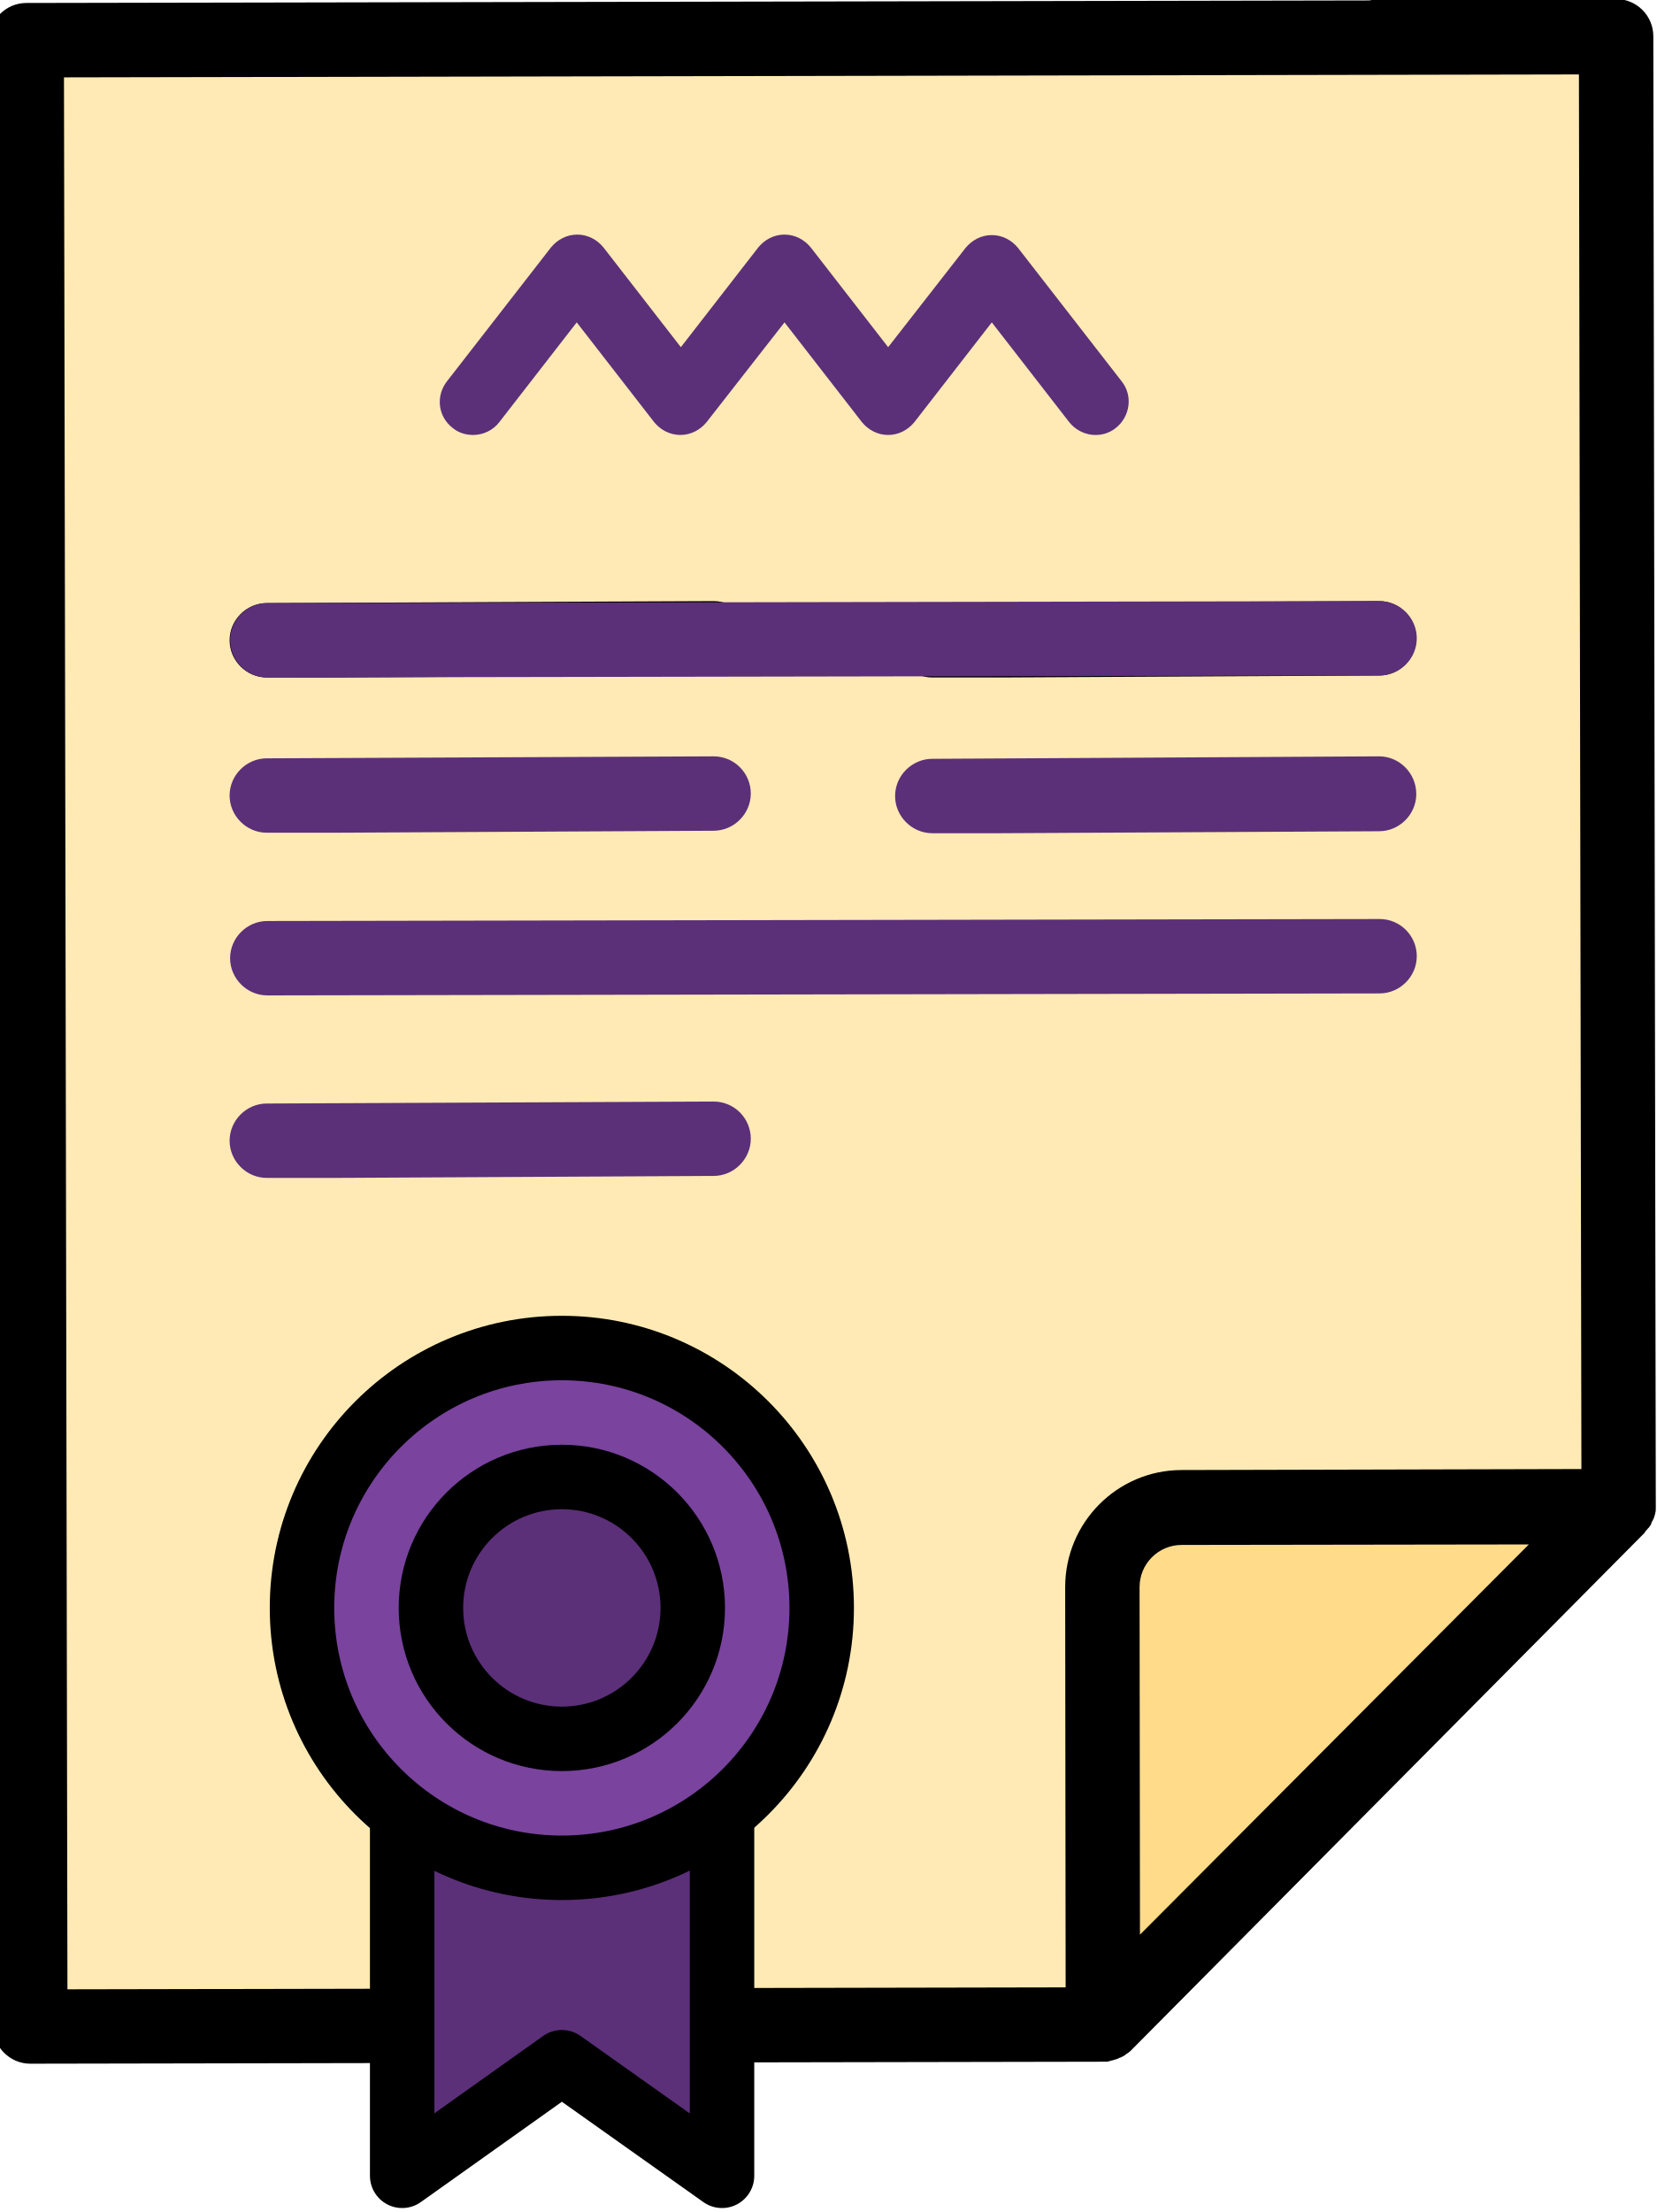
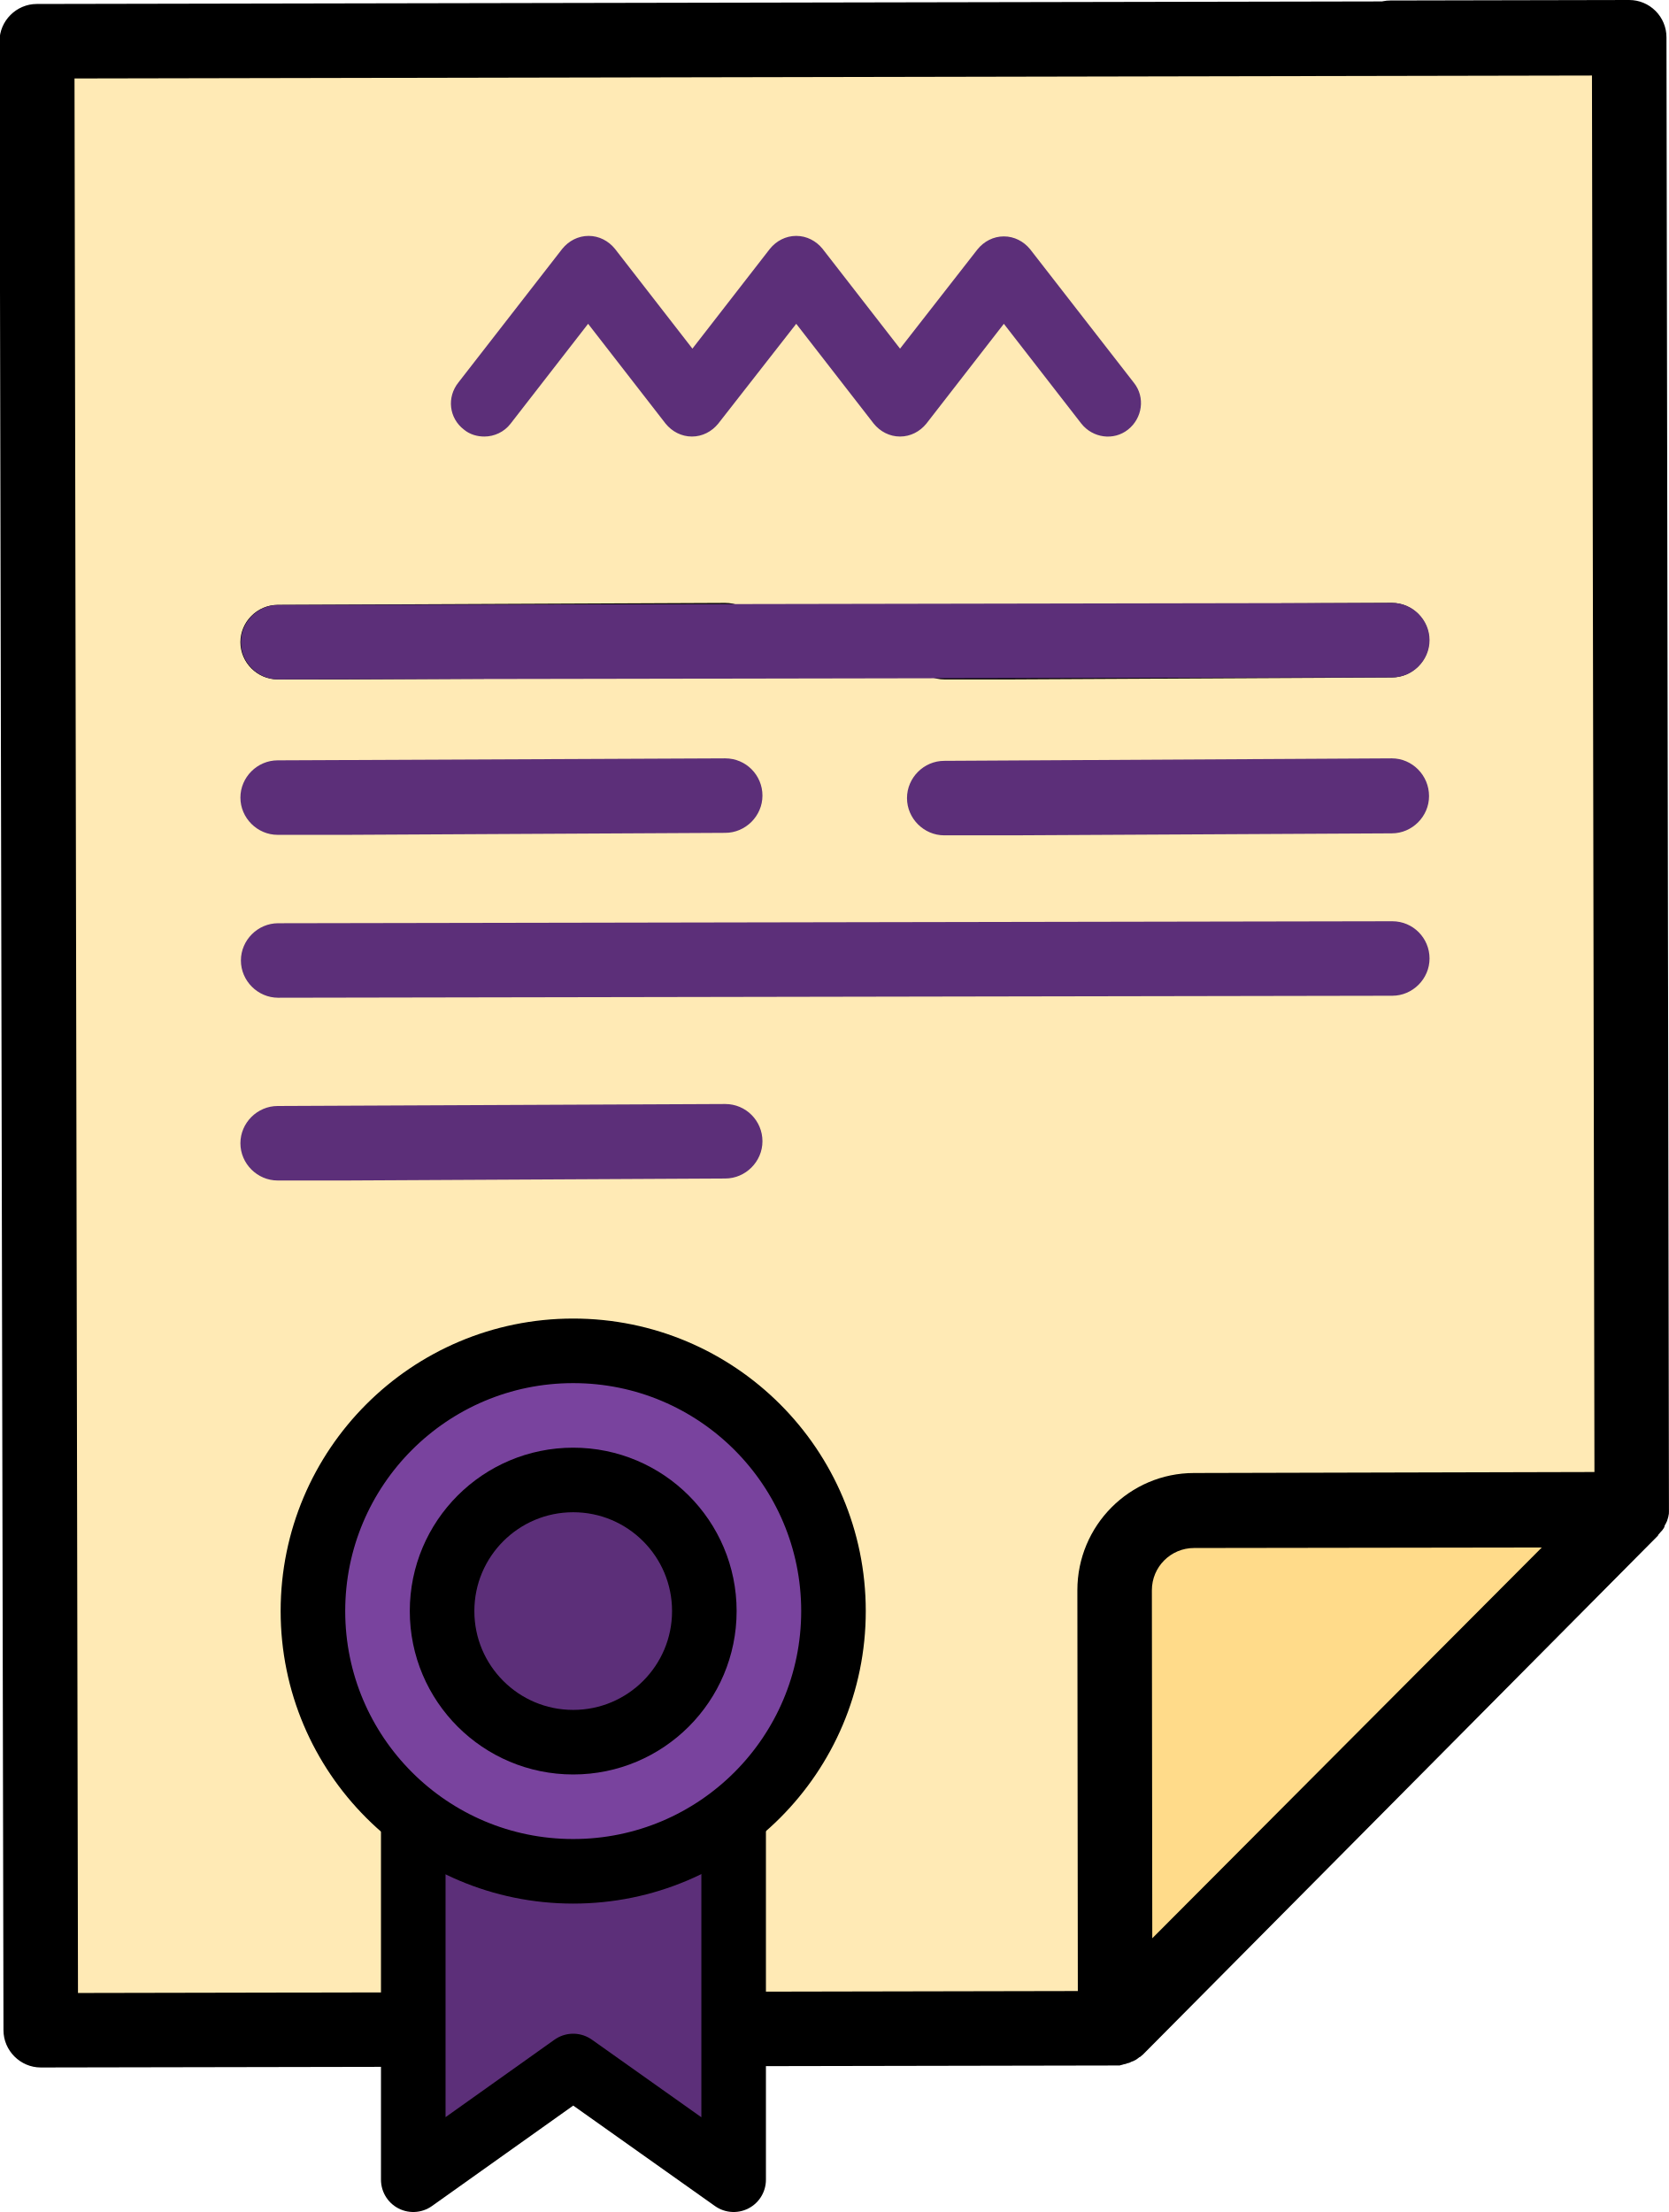
- <svg xmlns="http://www.w3.org/2000/svg" version="1.1" id="Layer_1" x="0px" y="0px" viewBox="-165 193 334 446" style="enable-background:new -255 129 512 512;" xml:space="preserve">
-   <style type="text/css">
- 	.st0{fill:#FFEAB5;}
- 	.st1{fill:#FFDB8A;}
- 	.st2{fill:#5C2F79;}
- 	.st3{fill:#5C2F79;stroke:#000000;stroke-width:13;stroke-linecap:round;stroke-linejoin:round;stroke-miterlimit:10;}
- 	.st4{fill:#79439E;stroke:#000000;stroke-width:13;stroke-miterlimit:10;}
- </style>
-   <polyline class="st0" points="112.6,200.4 160.7,200.3 161.2,496.1 57.5,601 -159,601.4 -159.8,200.9 157.5,200.8 " />
-   <polygon class="st1" points="110,550 62.7,598 62.7,501.1 158,501.1 " />
-   <path d="M168.4,200.3c0-2-0.8-3.9-2.2-5.3c-1.4-1.4-3.3-2.2-5.3-2.2c0,0,0,0,0,0l-48.1,0.1c-4.1,0-7.5,3.4-7.5,7.5  c0,4.1,3.4,7.5,7.5,7.5c0,0,0,0,0,0l40.6-0.1l0.5,281.4l-80.6,0.2c-13,0-23.5,10.6-23.5,23.6l0.1,86.6c0,4.1,3.4,7.5,7.5,7.5  c0,0,0,0,0,0c4.1,0,7.5-3.4,7.5-7.5l-0.1-86.6c0-4.7,3.8-8.5,8.5-8.5l70-0.1l-89,89.3l-205.7,0.4l-0.7-385.5l309.7-0.6  c4.1,0,7.5-3.4,7.5-7.5c0-4.1-3.4-7-7.5-7c0,0,0-0.5,0-0.5l-317.3,0.6c-4.1,0-7.5,3.4-7.5,7.5l0.8,400.5c0,4.1,3.4,7.5,7.5,7.5  c0,0,0,0,0,0l216.3-0.4c0.1,0,0.1,0,0.2,0c0.2,0,0.4,0,0.6,0c0.1,0,0.2,0,0.4-0.1c0.1,0,0.2,0,0.4-0.1c0.1,0,0.3-0.1,0.4-0.1  c0.1,0,0.2,0,0.3-0.1c0.1,0,0.3-0.1,0.4-0.1c0.1,0,0.2-0.1,0.3-0.1c0.1-0.1,0.2-0.1,0.4-0.2c0.1,0,0.2-0.1,0.3-0.1  c0.1-0.1,0.2-0.1,0.4-0.2c0.1-0.1,0.2-0.1,0.3-0.2c0.1-0.1,0.3-0.2,0.4-0.3c0.1-0.1,0.1-0.1,0.2-0.1c0.2-0.2,0.4-0.3,0.6-0.5  L166.7,502c0,0,0,0,0-0.1c0.2-0.2,0.4-0.5,0.6-0.7c0.1-0.1,0.1-0.1,0.2-0.2c0.2-0.3,0.4-0.5,0.5-0.8c0,0,0-0.1,0-0.1  c0.1-0.3,0.3-0.5,0.4-0.8c0-0.1,0.1-0.1,0.1-0.2c0.1-0.3,0.2-0.6,0.3-1c0,0,0,0,0-0.1c0.1-0.3,0.1-0.6,0.1-0.9c0-0.1,0-0.2,0-0.3  c0-0.1,0-0.2,0-0.2L168.4,200.3z" />
-   <path d="M113.1,314.2C113.1,314.2,113.1,314.2,113.1,314.2L23,314.6c-4.1,0-7.5,3.4-7.5,7.5c0,4.1,3.4,7.5,7.5,7.5  c0,0,13.8,0,13.8,0l76.3-0.4c4.1,0,7.5-3.4,7.5-7.5C120.6,317.6,117.2,314.2,113.1,314.2z" />
-   <path d="M-21.1,314.2C-21.1,314.2-21.1,314.2-21.1,314.2l-90.1,0.4c-4.1,0-7.5,3.4-7.5,7.5c0,4.1,3.4,7.5,7.5,7.5c0,0,13.8,0,13.8,0  l76.3-0.4c4.1,0,7.5-3.4,7.5-7.5C-13.6,317.6-16.9,314.2-21.1,314.2z" />
-   <path class="st2" d="M113.1,345.5C113.1,345.5,113.1,345.5,113.1,345.5L23,346c-4.1,0-7.5,3.4-7.5,7.5c0,4.1,3.4,7.5,7.5,7.5  c0,0,13.8,0,13.8,0l76.3-0.4c4.1,0,7.5-3.4,7.5-7.5C120.6,348.9,117.2,345.5,113.1,345.5z" />
-   <path class="st2" d="M-21.1,345.5C-21.1,345.5-21.1,345.5-21.1,345.5l-90.1,0.4c-4.1,0-7.5,3.4-7.5,7.5c0,4.1,3.4,7.5,7.5,7.5  c0,0,13.8,0,13.8,0l76.3-0.4c4.1,0,7.5-3.4,7.5-7.5C-13.6,348.9-16.9,345.5-21.1,345.5z" />
-   <path class="st2" d="M-21.1,415.1C-21.1,415.1-21.1,415.1-21.1,415.1l-90.1,0.4c-4.1,0-7.5,3.4-7.5,7.5c0,4.1,3.4,7.5,7.5,7.5  c0,0,13.8,0,13.8,0l76.3-0.4c4.1,0,7.5-3.4,7.5-7.5C-13.6,418.5-16.9,415.1-21.1,415.1z" />
-   <path class="st2" d="M113.2,314.2C113.1,314.2,113.1,314.2,113.2,314.2l-224.3,0.4c-4.1,0-7.5,3.4-7.5,7.5c0,4.1,3.4,7.5,7.5,7.5  c0,0,0,0,0,0l224.3-0.4c4.1,0,7.5-3.4,7.5-7.5C120.7,317.6,117.3,314.2,113.2,314.2z" />
-   <path class="st2" d="M113.2,378.3C113.2,378.3,113.2,378.3,113.2,378.3l-224.3,0.4c-4.1,0-7.5,3.4-7.5,7.5c0,4.1,3.4,7.5,7.5,7.5  c0,0,0,0,0,0l224.3-0.4c4.1,0,7.5-3.4,7.5-7.5C120.7,381.7,117.4,378.3,113.2,378.3z" />
-   <path class="st2" d="M-73.7,279.3c1.2,1,2.7,1.4,4.1,1.4c2,0,4-0.9,5.3-2.6l15.6-20.1l15.6,20.1c1.3,1.6,3.2,2.6,5.3,2.6  c2.1,0,4-1,5.3-2.6L-6.8,258l15.6,20.1c1.3,1.6,3.2,2.6,5.3,2.6s4-1,5.3-2.6L35,258l15.6,20.1c2.3,2.9,6.5,3.5,9.4,1.2  c2.9-2.3,3.5-6.5,1.2-9.4l-20.9-26.9c-1.3-1.6-3.2-2.6-5.3-2.6c-2.1,0-4,1-5.3,2.6L14.1,263l-15.6-20.1c-1.3-1.6-3.2-2.6-5.3-2.6  c-2.1,0-4,1-5.3,2.6L-27.7,263l-15.6-20.1c-1.3-1.6-3.2-2.6-5.3-2.6c-2.1,0-4,1-5.3,2.6l-20.9,26.9C-77.2,272.8-76.7,277-73.7,279.3  z" />
-   <polygon class="st3" points="-19.4,631.7 -51.7,608.8 -83.9,631.7 -83.9,527.1 -19.4,527.1 " />
-   <circle class="st4" cx="-51.7" cy="517.2" r="52.4" />
-   <circle class="st3" cx="-51.7" cy="517.2" r="26.4" />
+ <svg xmlns="http://www.w3.org/2000/svg" version="1.1" id="Layer_1" x="0px" y="0px" viewBox="-167.1 192.8 336 445.4" style="enable-background:new -167.1 192.8 336 445.4;" xml:space="preserve">
+   <g>
+     <polyline style="fill:#FFEAB5;" points="112.6,200.4 160.7,200.3 161.2,496.1 57.5,601 -159,601.4 -159.8,200.9 157.5,200.8  " />
+     <polygon style="fill:#FFDB8A;" points="110,550 62.7,598 62.7,501.1 158,501.1  " />
+     <path d="M168.4,200.3c0-2-0.8-3.9-2.2-5.3c-1.4-1.4-3.3-2.2-5.3-2.2c0,0,0,0,0,0l-48.1,0.1c-4.1,0-7.5,3.4-7.5,7.5   c0,4.1,3.4,7.5,7.5,7.5c0,0,0,0,0,0l40.6-0.1l0.5,281.4l-80.6,0.2c-13,0-23.5,10.6-23.5,23.6l0.1,86.6c0,4.1,3.4,7.5,7.5,7.5   c0,0,0,0,0,0c4.1,0,7.5-3.4,7.5-7.5l-0.1-86.6c0-4.7,3.8-8.5,8.5-8.5l70-0.1l-89,89.3l-205.7,0.4l-0.7-385.5l309.7-0.6   c4.1,0,7.5-3.4,7.5-7.5c0-4.1-3.4-7-7.5-7c0,0,0-0.5,0-0.5l-317.3,0.6c-4.1,0-7.5,3.4-7.5,7.5l0.8,400.5c0,4.1,3.4,7.5,7.5,7.5   c0,0,0,0,0,0l216.3-0.4c0.1,0,0.1,0,0.2,0c0.2,0,0.4,0,0.6,0c0.1,0,0.2,0,0.4-0.1c0.1,0,0.2,0,0.4-0.1c0.1,0,0.3-0.1,0.4-0.1   c0.1,0,0.2,0,0.3-0.1c0.1,0,0.3-0.1,0.4-0.1c0.1,0,0.2-0.1,0.3-0.1c0.1-0.1,0.2-0.1,0.4-0.2c0.1,0,0.2-0.1,0.3-0.1   c0.1-0.1,0.2-0.1,0.4-0.2c0.1-0.1,0.2-0.1,0.3-0.2c0.1-0.1,0.3-0.2,0.4-0.3c0.1-0.1,0.1-0.1,0.2-0.1c0.2-0.2,0.4-0.3,0.6-0.5   L166.7,502c0,0,0,0,0-0.1c0.2-0.2,0.4-0.5,0.6-0.7c0.1-0.1,0.1-0.1,0.2-0.2c0.2-0.3,0.4-0.5,0.5-0.8c0,0,0-0.1,0-0.1   c0.1-0.3,0.3-0.5,0.4-0.8c0-0.1,0.1-0.1,0.1-0.2c0.1-0.3,0.2-0.6,0.3-1c0,0,0,0,0-0.1c0.1-0.3,0.1-0.6,0.1-0.9c0-0.1,0-0.2,0-0.3   c0-0.1,0-0.2,0-0.2L168.4,200.3z" />
+     <path d="M113.1,314.2C113.1,314.2,113.1,314.2,113.1,314.2L23,314.6c-4.1,0-7.5,3.4-7.5,7.5c0,4.1,3.4,7.5,7.5,7.5   c0,0,13.8,0,13.8,0l76.3-0.4c4.1,0,7.5-3.4,7.5-7.5C120.6,317.6,117.2,314.2,113.1,314.2z" />
+     <path d="M-21.1,314.2C-21.1,314.2-21.1,314.2-21.1,314.2l-90.1,0.4c-4.1,0-7.5,3.4-7.5,7.5c0,4.1,3.4,7.5,7.5,7.5   c0,0,13.8,0,13.8,0l76.3-0.4c4.1,0,7.5-3.4,7.5-7.5C-13.6,317.6-16.9,314.2-21.1,314.2z" />
+     <path style="fill:#5C2F79;" d="M113.1,345.5C113.1,345.5,113.1,345.5,113.1,345.5L23,346c-4.1,0-7.5,3.4-7.5,7.5   c0,4.1,3.4,7.5,7.5,7.5c0,0,13.8,0,13.8,0l76.3-0.4c4.1,0,7.5-3.4,7.5-7.5C120.6,348.9,117.2,345.5,113.1,345.5z" />
+     <path style="fill:#5C2F79;" d="M-21.1,345.5C-21.1,345.5-21.1,345.5-21.1,345.5l-90.1,0.4c-4.1,0-7.5,3.4-7.5,7.5   c0,4.1,3.4,7.5,7.5,7.5c0,0,13.8,0,13.8,0l76.3-0.4c4.1,0,7.5-3.4,7.5-7.5C-13.6,348.9-16.9,345.5-21.1,345.5z" />
+     <path style="fill:#5C2F79;" d="M-21.1,415.1C-21.1,415.1-21.1,415.1-21.1,415.1l-90.1,0.4c-4.1,0-7.5,3.4-7.5,7.5   c0,4.1,3.4,7.5,7.5,7.5c0,0,13.8,0,13.8,0l76.3-0.4c4.1,0,7.5-3.4,7.5-7.5C-13.6,418.5-16.9,415.1-21.1,415.1z" />
+     <path style="fill:#5C2F79;" d="M113.2,314.2C113.2,314.2,113.1,314.2,113.2,314.2l-224.3,0.4c-4.1,0-7.5,3.4-7.5,7.5   c0,4.1,3.4,7.5,7.5,7.5c0,0,0,0,0,0l224.3-0.4c4.1,0,7.5-3.4,7.5-7.5C120.7,317.6,117.3,314.2,113.2,314.2z" />
+     <path style="fill:#5C2F79;" d="M113.2,378.3C113.2,378.3,113.2,378.3,113.2,378.3l-224.3,0.4c-4.1,0-7.5,3.4-7.5,7.5   c0,4.1,3.4,7.5,7.5,7.5c0,0,0,0,0,0l224.3-0.4c4.1,0,7.5-3.4,7.5-7.5C120.7,381.7,117.4,378.3,113.2,378.3z" />
+     <path style="fill:#5C2F79;" d="M-73.7,279.3c1.2,1,2.7,1.4,4.1,1.4c2,0,4-0.9,5.3-2.6l15.6-20.1l15.6,20.1c1.3,1.6,3.2,2.6,5.3,2.6   c2.1,0,4-1,5.3-2.6L-6.8,258l15.6,20.1c1.3,1.6,3.2,2.6,5.3,2.6s4-1,5.3-2.6L35,258l15.6,20.1c2.3,2.9,6.5,3.5,9.4,1.2   c2.9-2.3,3.5-6.5,1.2-9.4l-20.9-26.9c-1.3-1.6-3.2-2.6-5.3-2.6c-2.1,0-4,1-5.3,2.6L14.1,263l-15.6-20.1c-1.3-1.6-3.2-2.6-5.3-2.6   c-2.1,0-4,1-5.3,2.6L-27.7,263l-15.6-20.1c-1.3-1.6-3.2-2.6-5.3-2.6c-2.1,0-4,1-5.3,2.6l-20.9,26.9   C-77.2,272.8-76.7,277-73.7,279.3z" />
+     <polygon style="fill:#5C2F79;stroke:#000000;stroke-width:13;stroke-linecap:round;stroke-linejoin:round;stroke-miterlimit:10;" points="   -19.4,631.7 -51.7,608.8 -83.9,631.7 -83.9,527.1 -19.4,527.1  " />
+     <circle style="fill:#79439E;stroke:#000000;stroke-width:13;stroke-miterlimit:10;" cx="-51.7" cy="517.2" r="52.4" />
+     <circle style="fill:#5C2F79;stroke:#000000;stroke-width:13;stroke-linecap:round;stroke-linejoin:round;stroke-miterlimit:10;" cx="-51.7" cy="517.2" r="26.4" />
+   </g>
</svg>
